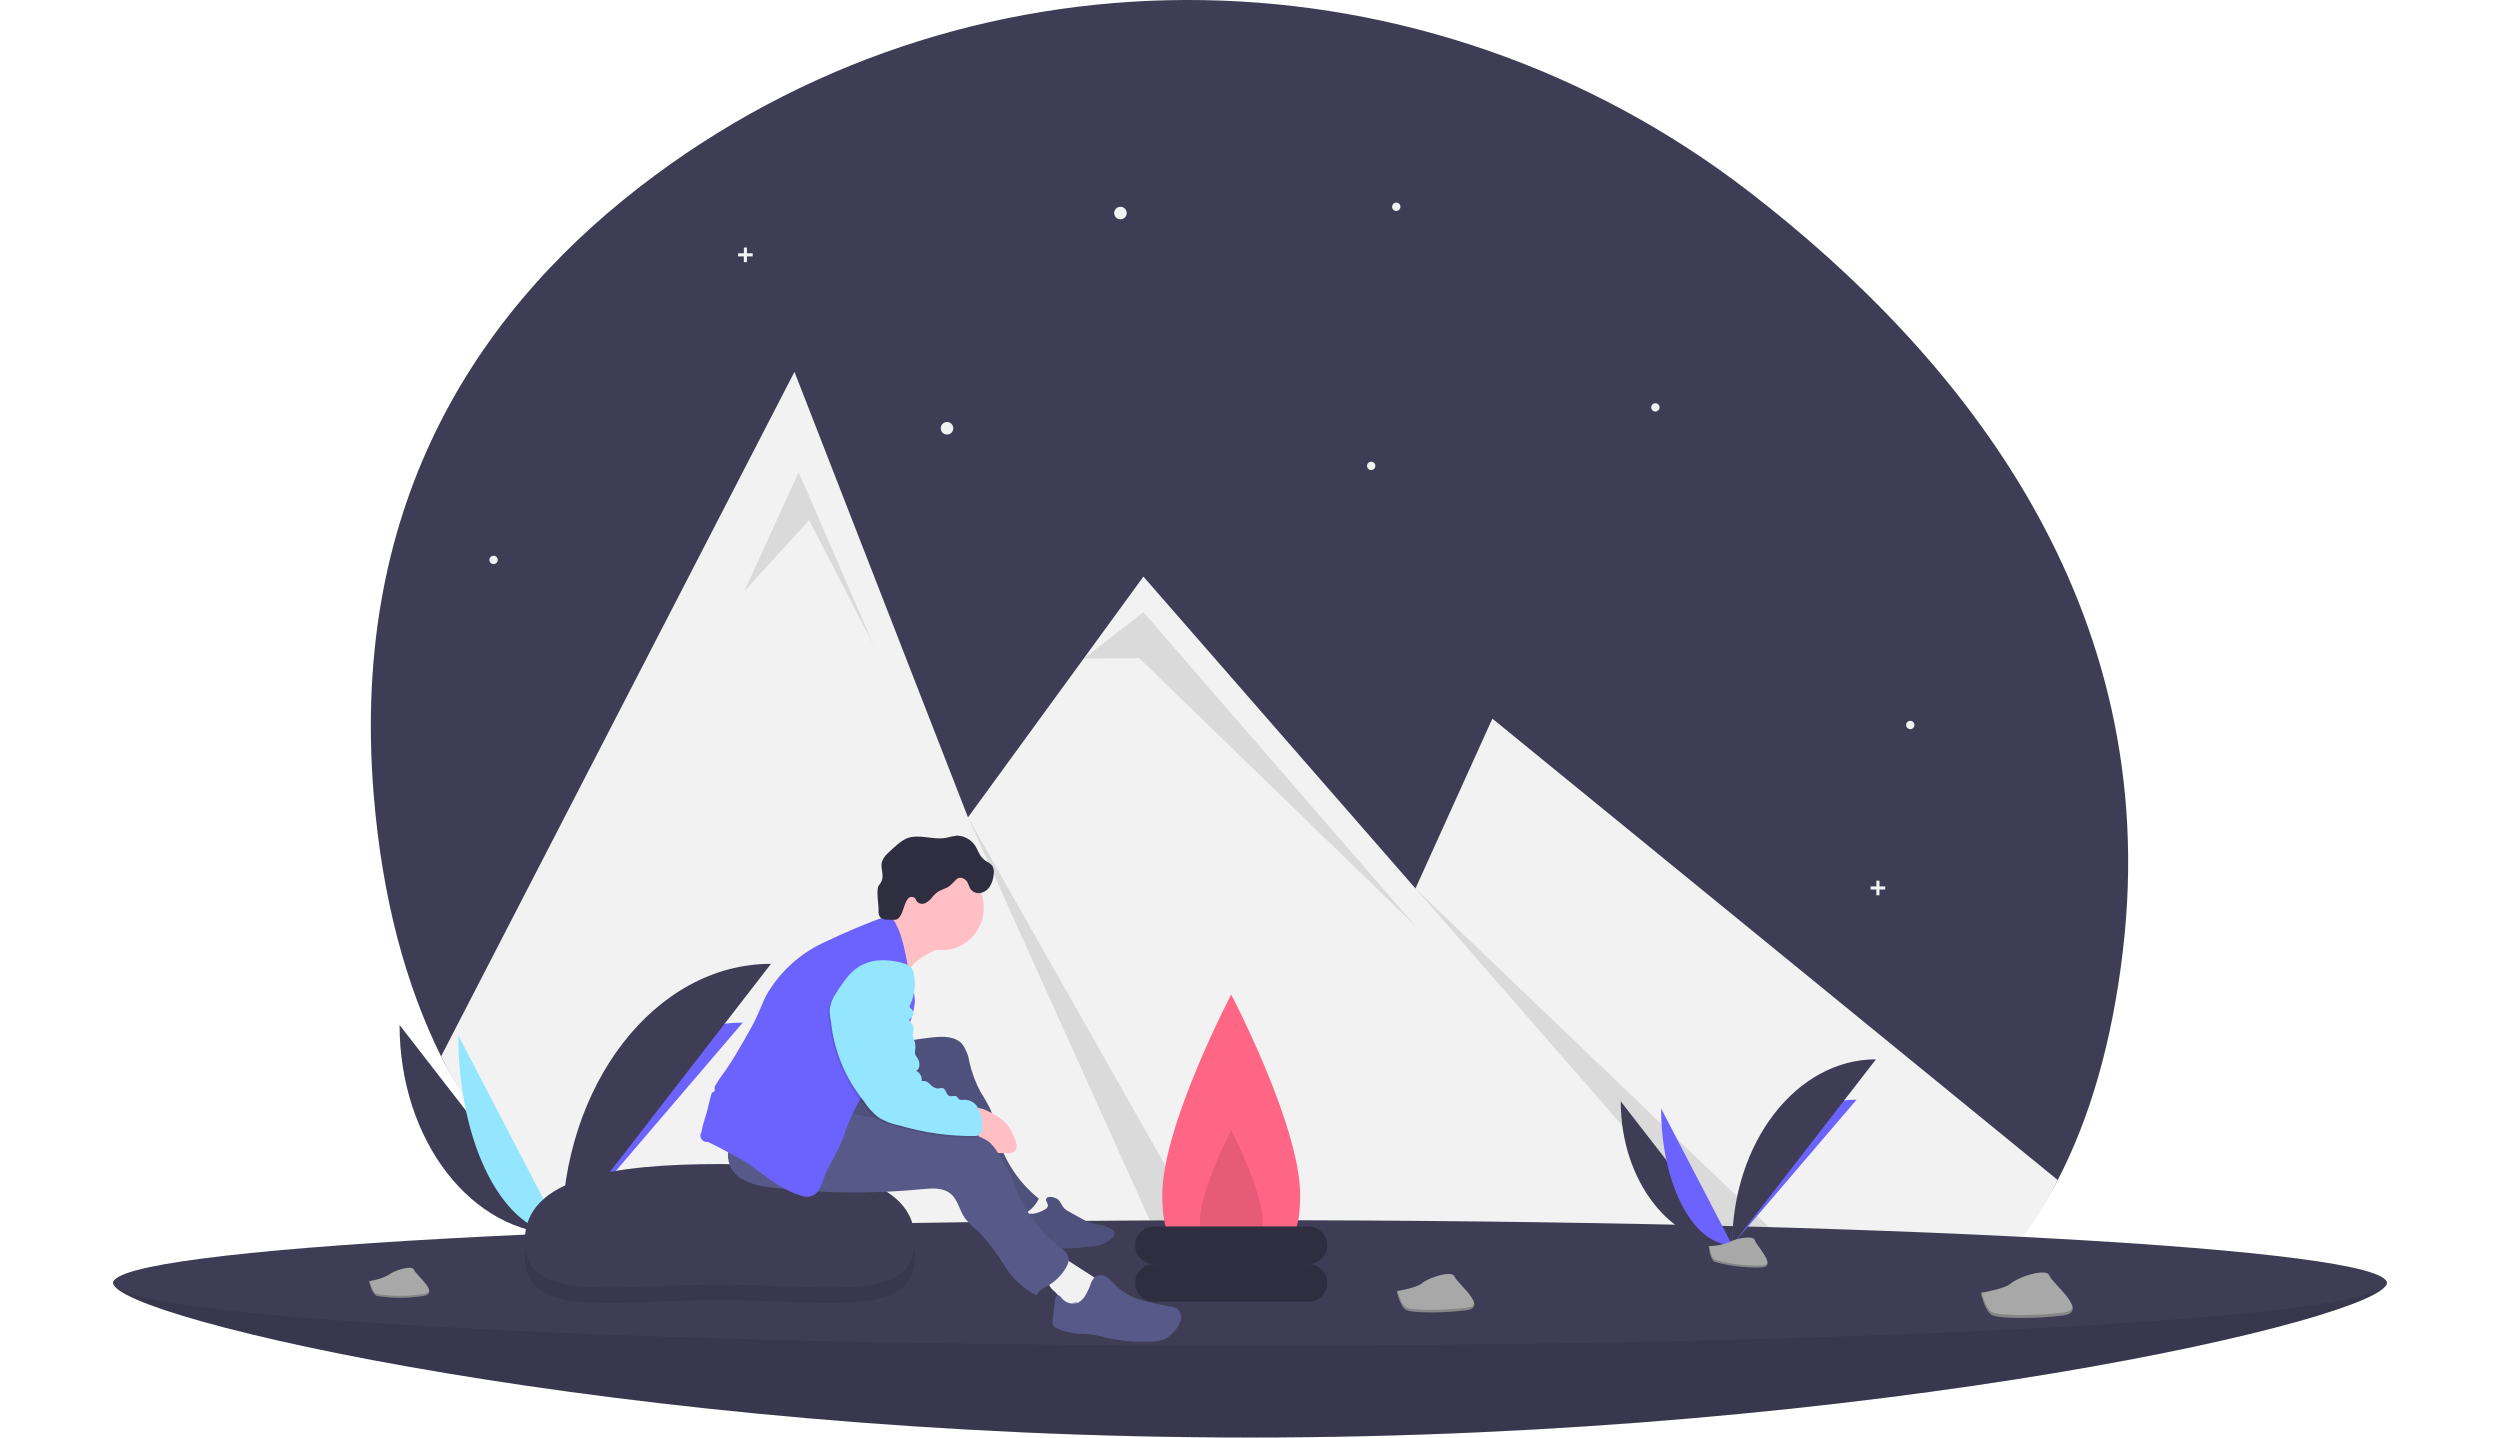
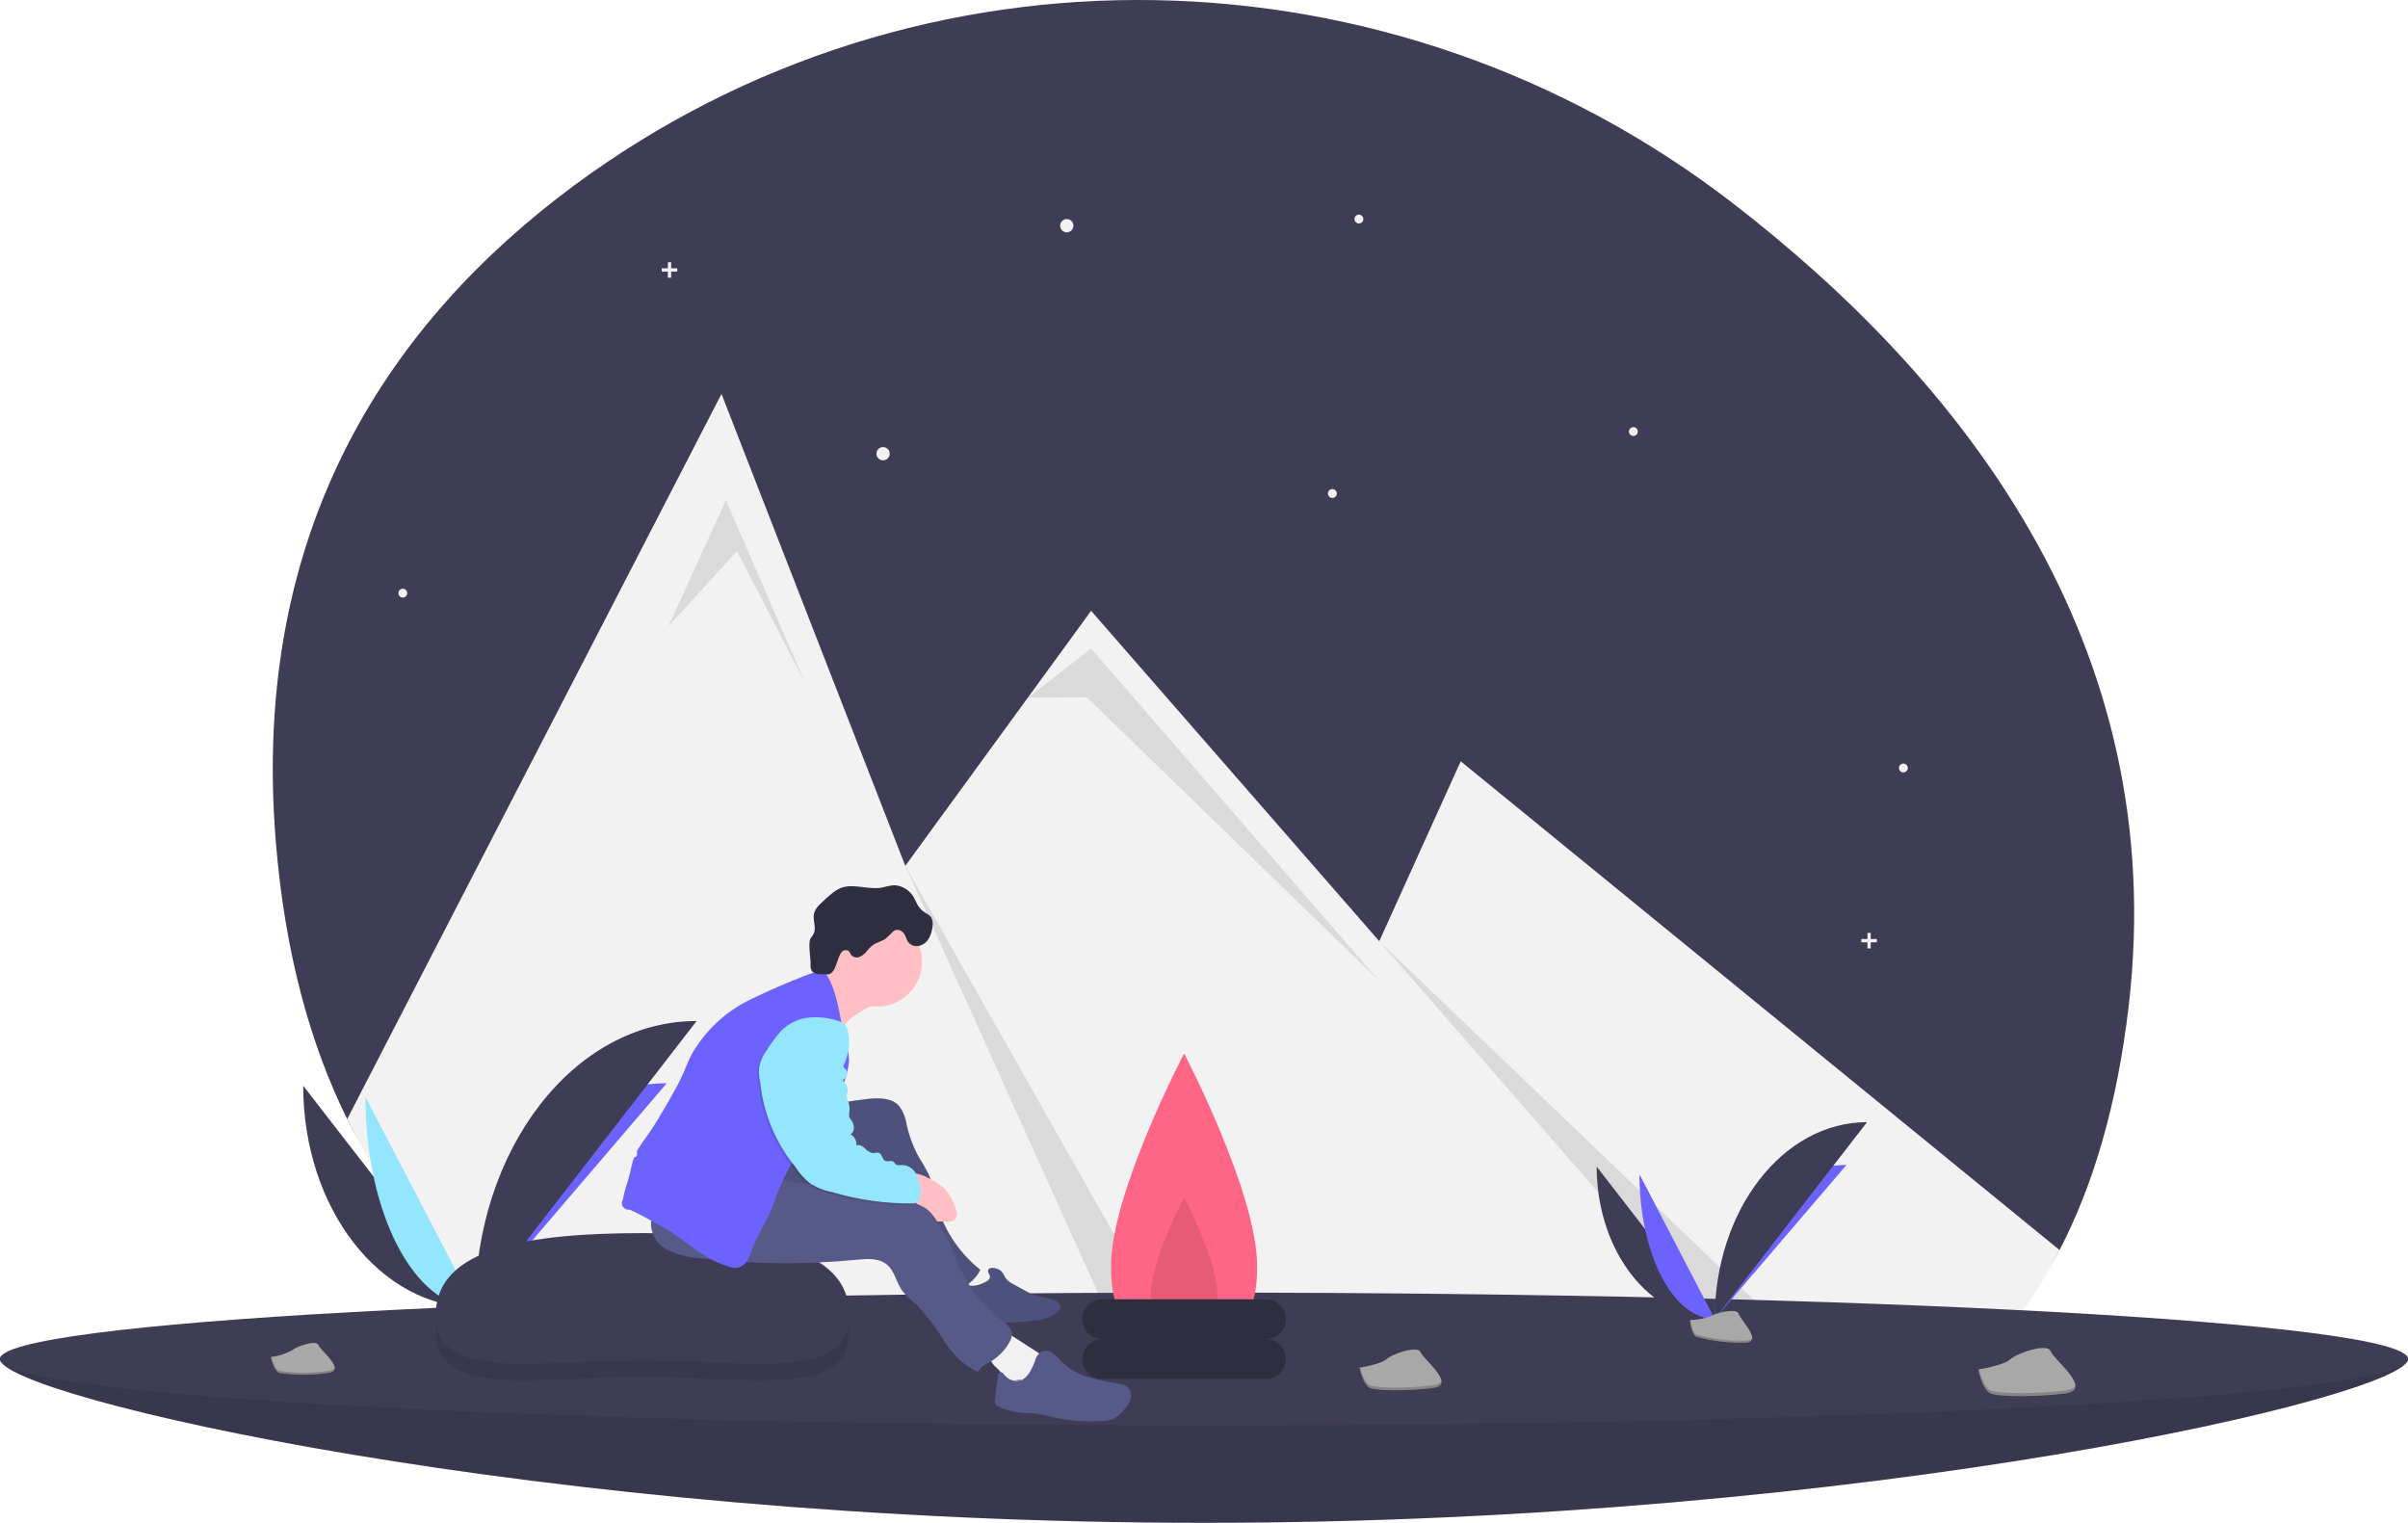
- <svg xmlns="http://www.w3.org/2000/svg" width="279.184" height="160.533" viewBox="0 0 279.184 176.533">
+ <svg xmlns="http://www.w3.org/2000/svg" viewBox="0 0 279.184 176.533">
  <g id="Group_127" data-name="Group 127" transform="translate(0 0)">
    <path id="Path_329" data-name="Path 329" d="M394.427,222.63c-1.352,11.586-4.162,20.887-8.019,28.306-5.132,9.884-13.91,13.867-21.752,18.034a49.593,49.593,0,0,1-7.046,3.064c-14.27,4.952-30.241,3.639-42.786,1.024a168.667,168.667,0,0,0-26.71-3.377q-3.841-.173-7.69-.172c-3.957.005-75.2,1.357-92.549-33.761-4.283-8.663-7.218-19.245-8.273-32.145-2.984-36.468,13.418-60.42,34.575-76.075C254.2,97.913,309.058,99.155,348.49,129.55,374.756,149.8,399.348,180.437,394.427,222.63Z" transform="translate(-147.624 -106.019)" fill="#3f3d56" />
    <path id="Path_330" data-name="Path 330" d="M411.393,383.232a47.248,47.248,0,0,1-19.956,20.6,49.593,49.593,0,0,1-7.046,3.064c-14.27,4.952-30.241,3.639-42.786,1.024a168.686,168.686,0,0,0-26.71-3.377q-3.841-.173-7.69-.172-5.935.008-11.868.441c-25.7,1.889-65.131-1.65-82.477-36.769l43.4-84.063,16.153,41.472,5.155,13.238,14.208-19.5,7.336-10.067,33.41,38.3,9.443-20.854,65.377,53.353,3.646,2.974Z" transform="translate(-172.609 -238.315)" fill="#f2f2f2" />
    <path id="Path_331" data-name="Path 331" d="M302,240.588l6.672-14.626,9.238,21.3-7.955-15.4Z" transform="translate(-224.506 -167.98)" opacity="0.1" />
    <path id="Path_332" data-name="Path 332" d="M502.365,563.043q-3.841-.173-7.69-.172l-29.635-65.68Z" transform="translate(-360.079 -396.815)" opacity="0.1" />
    <path id="Path_333" data-name="Path 333" d="M464.411,298.666l7.336-5.7,33.358,38.49-33.872-32.845Z" transform="translate(-345.242 -217.787)" opacity="0.1" />
    <path id="Path_334" data-name="Path 334" d="M738.113,587.652a49.589,49.589,0,0,1-7.046,3.064L679.2,531.251Z" transform="translate(-519.285 -422.135)" opacity="0.1" />
    <circle id="Ellipse_130" data-name="Ellipse 130" cx="0.77" cy="0.77" r="0.77" transform="translate(122.913 25.394)" fill="#f2f2f2" />
    <circle id="Ellipse_131" data-name="Ellipse 131" cx="0.77" cy="0.77" r="0.77" transform="translate(101.615 51.824)" fill="#f2f2f2" />
    <circle id="Ellipse_132" data-name="Ellipse 132" cx="0.513" cy="0.513" r="0.513" transform="translate(153.962 56.699)" fill="#f2f2f2" />
    <circle id="Ellipse_133" data-name="Ellipse 133" cx="0.513" cy="0.513" r="0.513" transform="translate(46.188 68.247)" fill="#f2f2f2" />
    <circle id="Ellipse_134" data-name="Ellipse 134" cx="0.513" cy="0.513" r="0.513" transform="translate(157.041 24.881)" fill="#f2f2f2" />
    <circle id="Ellipse_135" data-name="Ellipse 135" cx="0.513" cy="0.513" r="0.513" transform="translate(188.86 49.515)" fill="#f2f2f2" />
    <circle id="Ellipse_136" data-name="Ellipse 136" cx="0.513" cy="0.513" r="0.513" transform="translate(220.165 88.518)" fill="#f2f2f2" />
    <path id="Path_335" data-name="Path 335" d="M300.8,119.17h-.708v-.708h-.38v.708H299v.38h.708v.708h.38v-.708h.708Z" transform="translate(-222.276 -88.064)" fill="#f2f2f2" />
    <path id="Path_336" data-name="Path 336" d="M842.8,422.17h-.708v-.708h-.38v.708H841v.38h.708v.708h.38v-.708h.708Z" transform="translate(-625.197 -313.314)" fill="#f2f2f2" />
    <path id="Path_337" data-name="Path 337" d="M335.184,716.322c0,4.251-62.5,18.989-139.592,18.989S56,720.573,56,716.322s62.5,3.592,139.592,3.592S335.184,712.07,335.184,716.322Z" transform="translate(-56 -558.777)" fill="#3f3d56" />
    <path id="Path_338" data-name="Path 338" d="M335.184,716.322c0,4.251-62.5,18.989-139.592,18.989S56,720.573,56,716.322s62.5,3.592,139.592,3.592S335.184,712.07,335.184,716.322Z" transform="translate(-56 -558.777)" opacity="0.1" />
    <ellipse id="Ellipse_137" data-name="Ellipse 137" cx="139.592" cy="7.698" rx="139.592" ry="7.698" transform="translate(0 149.846)" fill="#3f3d56" />
    <path id="Path_339" data-name="Path 339" d="M574.936,606.615c0,8.5-3.791,6.159-8.468,6.159S558,615.118,558,606.615s8.468-24.634,8.468-24.634S574.936,598.112,574.936,606.615Z" transform="translate(-429.185 -459.848)" fill="#ff6584" />
    <path id="Path_340" data-name="Path 340" d="M583.7,658.221c0,3.865-1.723,2.8-3.849,2.8s-3.849,1.066-3.849-2.8,3.849-11.2,3.849-11.2S583.7,654.356,583.7,658.221Z" transform="translate(-442.567 -508.2)" opacity="0.1" />
    <rect id="Rectangle_215" data-name="Rectangle 215" width="23.607" height="4.619" rx="2.309" transform="translate(125.479 155.235)" fill="#2f2e41" />
    <rect id="Rectangle_216" data-name="Rectangle 216" width="23.607" height="4.619" rx="2.309" transform="translate(125.479 150.616)" fill="#2f2e41" />
    <path id="Path_341" data-name="Path 341" d="M193,596.547c0,14.2,8.909,25.693,19.919,25.693" transform="translate(-157.845 -470.676)" fill="#3f3d56" />
    <path id="Path_342" data-name="Path 342" d="M270.626,621.4c0-14.361,9.942-25.981,22.228-25.981" transform="translate(-215.552 -469.84)" fill="#6c63ff" />
    <path id="Path_343" data-name="Path 343" d="M221.125,601.564c0,13.49,5.681,24.405,12.7,24.405" transform="translate(-178.753 -474.406)" fill="#94e6fe" />
    <path id="Path_344" data-name="Path 344" d="M270.626,600.494c0-18.35,11.491-33.2,25.693-33.2" transform="translate(-215.552 -448.931)" fill="#3f3d56" />
    <path id="Path_345" data-name="Path 345" d="M254.295,692.957s2.825-.087,3.676-.693,4.345-1.33,4.557-.358,4.245,4.836,1.056,4.861-7.41-.5-8.26-1.014S254.295,692.957,254.295,692.957Z" transform="translate(-203.412 -541.212)" fill="#a8a8a8" />
    <path id="Path_346" data-name="Path 346" d="M263.641,700.84c-3.189.026-7.41-.5-8.26-1.014-.647-.394-.9-1.808-.991-2.461l-.094,0s.179,2.278,1.029,2.8,5.071,1.04,8.26,1.014c.921-.007,1.239-.335,1.221-.82C264.677,700.652,264.326,700.835,263.641,700.84Z" transform="translate(-203.412 -545.624)" opacity="0.2" />
    <path id="Path_347" data-name="Path 347" d="M777.429,633.081c0,9.758,6.122,17.655,13.687,17.655" transform="translate(-592.308 -497.835)" fill="#3f3d56" />
    <path id="Path_348" data-name="Path 348" d="M830.769,650.16c0-9.868,6.832-17.853,15.274-17.853" transform="translate(-631.961 -497.26)" fill="#6c63ff" />
    <path id="Path_349" data-name="Path 349" d="M796.755,636.528c0,9.269,3.9,16.77,8.728,16.77" transform="translate(-606.675 -500.398)" fill="#6c63ff" />
    <path id="Path_350" data-name="Path 350" d="M830.769,635.793c0-12.609,7.9-22.812,17.655-22.812" transform="translate(-631.961 -482.893)" fill="#3f3d56" />
    <path id="Path_351" data-name="Path 351" d="M819.548,699.328a7.117,7.117,0,0,0,2.526-.476c.585-.417,2.986-.914,3.131-.246s2.917,3.323.726,3.34a18.564,18.564,0,0,1-5.676-.7C819.671,700.894,819.548,699.328,819.548,699.328Z" transform="translate(-623.619 -546.304)" fill="#a8a8a8" />
    <path id="Path_352" data-name="Path 352" d="M825.969,704.745a18.558,18.558,0,0,1-5.676-.7c-.445-.271-.622-1.243-.681-1.691l-.065,0s.123,1.565.707,1.921a18.566,18.566,0,0,0,5.676.7c.633-.005.851-.23.839-.564C826.682,704.616,826.44,704.742,825.969,704.745Z" transform="translate(-623.619 -549.335)" opacity="0.2" />
    <path id="Path_353" data-name="Path 353" d="M949.813,717.5s2.915-.444,3.721-1.178,4.334-1.921,4.674-.941,5,4.477,1.7,4.9-7.737.413-8.682-.017S949.813,717.5,949.813,717.5Z" transform="translate(-720.458 -558.742)" fill="#a8a8a8" />
    <path id="Path_354" data-name="Path 354" d="M959.927,727.1c-3.3.426-7.737.413-8.682-.017-.72-.327-1.164-1.76-1.335-2.425l-.1.016s.47,2.337,1.415,2.767,5.382.443,8.682.017c.953-.123,1.241-.5,1.162-1C960.977,726.774,960.636,727.008,959.927,727.1Z" transform="translate(-720.458 -565.913)" opacity="0.2" />
    <path id="Path_355" data-name="Path 355" d="M670.26,717.806s2.46-.374,3.14-.994,3.658-1.622,3.945-.794,4.221,3.778,1.436,4.138-6.53.349-7.327-.014S670.26,717.806,670.26,717.806Z" transform="translate(-512.639 -559.257)" fill="#a8a8a8" />
    <path id="Path_356" data-name="Path 356" d="M678.8,725.9c-2.785.359-6.53.349-7.327-.014-.607-.276-.982-1.485-1.126-2.046l-.082.013s.4,1.973,1.194,2.335,4.542.374,7.327.014c.8-.1,1.047-.423.981-.846C679.681,725.631,679.393,725.828,678.8,725.9Z" transform="translate(-512.639 -565.309)" opacity="0.2" />
    <path id="Path_357" data-name="Path 357" d="M178.389,714.368a7.1,7.1,0,0,0,2.445-.774c.529-.483,2.848-1.262,3.071-.618s3.286,2.942,1.118,3.221a18.518,18.518,0,0,1-5.7-.011C178.7,715.9,178.389,714.368,178.389,714.368Z" transform="translate(-146.984 -557.047)" fill="#a8a8a8" />
    <path id="Path_358" data-name="Path 358" d="M185.034,720.673a18.51,18.51,0,0,1-5.7-.011c-.473-.215-.765-1.156-.877-1.593l-.064.01s.309,1.536.93,1.818a18.518,18.518,0,0,0,5.7.011c.626-.081.815-.33.764-.659C185.723,720.46,185.5,720.613,185.034,720.673Z" transform="translate(-146.983 -561.759)" opacity="0.2" />
    <path id="Path_359" data-name="Path 359" d="M300.849,679.985c0,7.755-10.809,5.356-24.044,5.356s-23.883,2.4-23.883-5.356,10.808-9.441,24.042-9.441S300.849,672.23,300.849,679.985Z" transform="translate(-202.392 -525.685)" opacity="0.1" />
    <path id="Path_360" data-name="Path 360" d="M300.849,672.545c0,7.755-10.809,5.356-24.044,5.356s-23.883,2.4-23.883-5.356,10.808-9.441,24.042-9.441S300.849,664.79,300.849,672.545Z" transform="translate(-202.392 -520.154)" fill="#3f3d56" />
    <path id="Path_361" data-name="Path 361" d="M431.959,545.448a11.6,11.6,0,0,0-1.811,1.147,3.893,3.893,0,0,0-1.259,1.7,15.732,15.732,0,0,1-.78-2.3,37.915,37.915,0,0,0-1.593-4.148,5.512,5.512,0,0,0,2.5-1.92,12.266,12.266,0,0,1,3.11,4.131c.106.28.413.579.484.83C432.715,545.243,432.228,545.3,431.959,545.448Z" transform="translate(-331.441 -428.585)" fill="#ffbfc5" />
    <path id="Path_362" data-name="Path 362" d="M486.275,677.69a11.386,11.386,0,0,1,3.7,1.98.386.386,0,0,1,.168.228c.028.213-.257.3-.463.36-.607.175-1,.745-1.443,1.192s-1.166.8-1.688.44a1.638,1.638,0,0,1-.354-.373l-2.2-2.877a13.361,13.361,0,0,1,2.346-1.03" transform="translate(-374.167 -530.937)" fill="#f1f1f1" />
    <path id="Path_363" data-name="Path 363" d="M493.785,679.188c.292.3.419.726.7,1.029a2.572,2.572,0,0,0,.652.453l1.686.928a4.876,4.876,0,0,0,.815.385,7.475,7.475,0,0,0,.968.2,7.021,7.021,0,0,1,1.365.4c.331.135.7.369.7.726a.79.79,0,0,1-.2.469,4.1,4.1,0,0,1-2.905,1.135,20.367,20.367,0,0,1-6.908-.117,2.948,2.948,0,0,1-1.214-.526,2.318,2.318,0,0,1-.561-2.432,1.316,1.316,0,0,1,.536-.8,2.82,2.82,0,0,1,1.21-.141,3.807,3.807,0,0,0,1.248-.4c.257-.116.554-.266.609-.572.051-.284-.282-.568-.212-.822C492.429,678.552,493.516,678.913,493.785,679.188Z" transform="translate(-377.715 -531.836)" fill="#575a89" />
    <path id="Path_364" data-name="Path 364" d="M493.785,679.188c.292.3.419.726.7,1.029a2.572,2.572,0,0,0,.652.453l1.686.928a4.876,4.876,0,0,0,.815.385,7.475,7.475,0,0,0,.968.2,7.021,7.021,0,0,1,1.365.4c.331.135.7.369.7.726a.79.79,0,0,1-.2.469,4.1,4.1,0,0,1-2.905,1.135,20.367,20.367,0,0,1-6.908-.117,2.948,2.948,0,0,1-1.214-.526,2.318,2.318,0,0,1-.561-2.432,1.316,1.316,0,0,1,.536-.8,2.82,2.82,0,0,1,1.21-.141,3.807,3.807,0,0,0,1.248-.4c.257-.116.554-.266.609-.572.051-.284-.282-.568-.212-.822C492.429,678.552,493.516,678.913,493.785,679.188Z" transform="translate(-377.715 -531.836)" opacity="0.1" />
    <path id="Path_365" data-name="Path 365" d="M508.105,710.262l.708.468a1.267,1.267,0,0,1,.515.508,1.169,1.169,0,0,1-.285,1.087,6.248,6.248,0,0,1-2.73,2.116,4.091,4.091,0,0,1-1.186.3.5.5,0,0,1-.276-.035c-.216-.114-.185-.423-.187-.667a2.936,2.936,0,0,0-1.024-1.8,2.4,2.4,0,0,1-.861-1.861,2.314,2.314,0,0,1,.61-1.089,4.535,4.535,0,0,1,.928-.876c.5-.327.677-.151,1.148.149Q506.792,709.4,508.105,710.262Z" transform="translate(-388.123 -553.7)" fill="#f1f1f1" />
    <path id="Path_366" data-name="Path 366" d="M507.848,719.7a1.265,1.265,0,0,0,1.116-.252,2.84,2.84,0,0,0,.725-.932,7.807,7.807,0,0,0,.449-.988,2.111,2.111,0,0,1,.634-1.077,1.336,1.336,0,0,1,1.449.1,7.6,7.6,0,0,1,1.111,1.064,7.508,7.508,0,0,0,3.155,1.755,34.339,34.339,0,0,0,3.564.762,2.026,2.026,0,0,1,.686.221,1.382,1.382,0,0,1,.509,1.5,3.343,3.343,0,0,1-.888,1.422,3.556,3.556,0,0,1-1.18.914,3.747,3.747,0,0,1-1.2.226,20.324,20.324,0,0,1-5.9-.462,16.18,16.18,0,0,0-2.162-.432c-.445-.039-.893-.027-1.338-.057a7,7,0,0,1-2.552-.673.9.9,0,0,1-.465-.386.962.962,0,0,1-.034-.511l.3-2.587c.026-.225.1-.5.325-.54s.368.185.5.354a1.827,1.827,0,0,0,2.189.479" transform="translate(-390.167 -559.688)" fill="#575a89" />
    <path id="Path_367" data-name="Path 367" d="M413.583,602.286c1.3-.146,2.8-.171,3.681.8a4.822,4.822,0,0,1,.888,2.2,14.322,14.322,0,0,0,1.406,3.745,19.729,19.729,0,0,1,1.23,2.188,15.639,15.639,0,0,1,.634,2.492,15.049,15.049,0,0,0,5.27,8.382,4.252,4.252,0,0,1-3.14,2.326,1.351,1.351,0,0,1-1.613-.439,21.7,21.7,0,0,1-1.719-2.105,30.717,30.717,0,0,1-4.86-8.118c-.363-1.051-.726-2.277-1.747-2.716a3.341,3.341,0,0,0-1.873-.066,25.477,25.477,0,0,0-4.109,1.055c-1.427.5-3.06,1.107-4.365.348a3.224,3.224,0,0,1-1.418-2.214,9.553,9.553,0,0,1,0-2.7,2.78,2.78,0,0,1,.285-1.168,2.528,2.528,0,0,1,.682-.691,14.1,14.1,0,0,1,3.844-2.071,24.36,24.36,0,0,1,4.113-.852Q412.17,602.445,413.583,602.286Z" transform="translate(-313.029 -474.886)" fill="#575a89" />
    <path id="Path_368" data-name="Path 368" d="M413.583,602.286c1.3-.146,2.8-.171,3.681.8a4.822,4.822,0,0,1,.888,2.2,14.322,14.322,0,0,0,1.406,3.745,19.729,19.729,0,0,1,1.23,2.188,15.639,15.639,0,0,1,.634,2.492,15.049,15.049,0,0,0,5.27,8.382,4.252,4.252,0,0,1-3.14,2.326,1.351,1.351,0,0,1-1.613-.439,21.7,21.7,0,0,1-1.719-2.105,30.717,30.717,0,0,1-4.86-8.118c-.363-1.051-.726-2.277-1.747-2.716a3.341,3.341,0,0,0-1.873-.066,25.477,25.477,0,0,0-4.109,1.055c-1.427.5-3.06,1.107-4.365.348a3.224,3.224,0,0,1-1.418-2.214,9.553,9.553,0,0,1,0-2.7,2.78,2.78,0,0,1,.285-1.168,2.528,2.528,0,0,1,.682-.691,14.1,14.1,0,0,1,3.844-2.071,24.36,24.36,0,0,1,4.113-.852Q412.17,602.445,413.583,602.286Z" transform="translate(-313.029 -474.886)" opacity="0.1" />
    <path id="Path_369" data-name="Path 369" d="M469.494,636.967a6.714,6.714,0,0,1,1.64,1.165,5.927,5.927,0,0,1,1.119,2.008,2.434,2.434,0,0,1,.194.774.885.885,0,0,1-.287.718,1.282,1.282,0,0,1-.81.2q-.565,0-1.129-.03a1.9,1.9,0,0,1-.668-.127,1.866,1.866,0,0,1-.521-.394,7.3,7.3,0,0,1-1.6-2.158c-.272-.6-.721-1.985-.292-2.61C467.584,635.868,469.027,636.7,469.494,636.967Z" transform="translate(-361.51 -500.209)" fill="#ffbfc5" />
    <path id="Path_370" data-name="Path 370" d="M364.411,638.142a27.938,27.938,0,0,0,5.969.873,49.854,49.854,0,0,1,9.952,1.967,5.294,5.294,0,0,1,1.876.874,5.578,5.578,0,0,1,1.088,1.385,23.524,23.524,0,0,1,1.43,2.5c.365.779.642,1.6.982,2.386a16.774,16.774,0,0,0,5.232,6.7,2.241,2.241,0,0,1,.992,1.18,1.644,1.644,0,0,1-.155.969,6.043,6.043,0,0,1-2.6,2.633,2.737,2.737,0,0,0-1.2,1.045,9.478,9.478,0,0,1-3.87-3.572,24.921,24.921,0,0,0-3.212-4.222,11.276,11.276,0,0,1-1.673-1.632c-.687-.974-.873-2.306-1.8-3.057s-2.268-.654-3.462-.537a84.954,84.954,0,0,1-18.386-.2,9.258,9.258,0,0,1-3.672-1,3.4,3.4,0,0,1-1.8-3.144,3.493,3.493,0,0,1,2.237-2.594,12.543,12.543,0,0,1,3.509-.682A37.011,37.011,0,0,0,364.411,638.142Z" transform="translate(-274.623 -501.598)" fill="#575a89" />
    <path id="Path_371" data-name="Path 371" d="M337.349,570.535c.151-1.007.542-1.96.787-2.948a18.073,18.073,0,0,1,.466-1.842l.02-.051a.428.428,0,0,0,.314-.18.529.529,0,0,0,.027-.277,1.877,1.877,0,0,1,.009-.3,21.08,21.08,0,0,1,1.314-1.948c.831-1.178,1.551-2.429,2.27-3.679.589-1.024,1.179-2.051,1.667-3.127.366-.807.673-1.641,1.078-2.43a15.722,15.722,0,0,1,6.808-6.359,85.123,85.123,0,0,1,8.36-3.518,1.674,1.674,0,0,1,.2.231c1.516,2.072,1.679,4.8,2.3,7.286a12.675,12.675,0,0,1,.588,3.044,9.348,9.348,0,0,1-1.459,4.3A23.432,23.432,0,0,1,359.8,562.4c-.429.531-.9,1.026-1.334,1.556a26.2,26.2,0,0,0-3.783,7.452c-.575,1.515-1.514,2.859-2.146,4.351a16.809,16.809,0,0,1-.688,1.734,1.81,1.81,0,0,1-1.458,1.023,2.132,2.132,0,0,1-.538-.084c-2.254-.58-4.142-2.071-6.015-3.452-.334-.247-.671-.491-1.021-.713s-.722-.426-1.09-.628l-.836-.458c-.913-.5-1.828-1-2.78-1.425a.784.784,0,0,1-.765-1.222Z" transform="translate(-265.112 -431.526)" fill="#6c63ff" />
    <circle id="Ellipse_138" data-name="Ellipse 138" cx="5.194" cy="5.194" r="5.194" transform="translate(96.513 106.303)" fill="#ffbfc5" />
    <path id="Path_372" data-name="Path 372" d="M433.052,512.368a1.231,1.231,0,0,0,1.279.6,1.792,1.792,0,0,0,1.194-.851,3.387,3.387,0,0,0,.442-1.432,1.5,1.5,0,0,0-.216-1.133,2.536,2.536,0,0,0-.659-.461,2.525,2.525,0,0,1-.82-.831c-.145-.24-.25-.5-.38-.751a2.783,2.783,0,0,0-2.4-1.594,10.4,10.4,0,0,0-1.431.285c-1.61.282-3.36-.57-4.854.095a4.523,4.523,0,0,0-1.016.677q-.631.52-1.213,1.1a2.51,2.51,0,0,0-.739,1.076c-.2.762.28,1.613-.027,2.34a3.53,3.53,0,0,1-.374.588c-.339.5.029,2.437-.008,3.037a1.127,1.127,0,0,0,.208.832,1.354,1.354,0,0,0,1.024.3l.674.008a.879.879,0,0,0,.3-.031.91.91,0,0,0,.339-.262c.561-.591.682-2.523,1.5-2.516a.6.6,0,0,1,.351.091c.148.108.191.307.3.457a.862.862,0,0,0,1,.234,2.243,2.243,0,0,0,.852-.688,3.358,3.358,0,0,1,.8-.761c.434-.253.925-.363,1.347-.649a11.474,11.474,0,0,0,.871-.85.758.758,0,0,1,.923-.052C432.8,511.486,432.824,511.913,433.052,512.368Z" transform="translate(-327.851 -403.301)" fill="#2f2e41" />
    <path id="Path_373" data-name="Path 373" d="M403.5,566.482a8.272,8.272,0,0,1,3.619.291,1.915,1.915,0,0,1,1.009.6,1.829,1.829,0,0,1,.287.755,6.1,6.1,0,0,1-.438,3.679.483.483,0,0,0-.061.393.69.69,0,0,0,.2.2.715.715,0,0,1-.043,1.069c-.1.071-.224.132-.243.251s.1.23.2.321a1.153,1.153,0,0,1,.322,1.06,2.317,2.317,0,0,0-.1.47,1.5,1.5,0,0,0,.169.558,2.441,2.441,0,0,1,.156,1.234,1.354,1.354,0,0,0-.014.6,1.375,1.375,0,0,0,.229.363c.373.5.455,1.346-.086,1.661a1.251,1.251,0,0,1,.667,1.291c.323-.173.715.048.985.3a1.607,1.607,0,0,0,.911.571c.255.013.524-.12.757-.015.354.16.342.734.69.906.306.151.731-.1.991.125.091.076.137.195.224.275.2.181.506.1.774.093a1.822,1.822,0,0,1,1.545.943,4.624,4.624,0,0,1,.53,1.81,2.433,2.433,0,0,1-.02,1.04.893.893,0,0,1-.733.66,31.552,31.552,0,0,1-9.436-1.313,7.3,7.3,0,0,1-2.6-1.032,7.9,7.9,0,0,1-1.694-1.9,18.518,18.518,0,0,1-4.07-9.838,5.419,5.419,0,0,1-.133-1.629,4.594,4.594,0,0,1,.717-1.787,19.058,19.058,0,0,1,1.452-2.047A5.31,5.31,0,0,1,403.5,566.482Z" transform="translate(-310.298 -448.265)" opacity="0.1" />
    <path id="Path_374" data-name="Path 374" d="M404.317,565.663a8.272,8.272,0,0,1,3.619.291,1.917,1.917,0,0,1,1.009.6,1.833,1.833,0,0,1,.287.755,6.105,6.105,0,0,1-.438,3.679.483.483,0,0,0-.061.393.69.69,0,0,0,.2.2.715.715,0,0,1-.043,1.069c-.1.071-.224.132-.243.25s.1.23.195.321a1.153,1.153,0,0,1,.322,1.06,2.315,2.315,0,0,0-.1.47,1.5,1.5,0,0,0,.169.558,2.443,2.443,0,0,1,.156,1.234,1.352,1.352,0,0,0-.014.6,1.371,1.371,0,0,0,.229.362c.373.5.455,1.346-.086,1.662a1.251,1.251,0,0,1,.667,1.291c.323-.173.715.048.985.3a1.606,1.606,0,0,0,.911.571c.255.013.524-.12.757-.015.354.16.342.734.69.906.306.151.731-.1.991.125.091.077.137.195.224.275.2.181.506.1.774.093a1.822,1.822,0,0,1,1.545.943,4.625,4.625,0,0,1,.53,1.81,2.431,2.431,0,0,1-.02,1.04.894.894,0,0,1-.733.66,31.552,31.552,0,0,1-9.436-1.314,7.3,7.3,0,0,1-2.6-1.031,7.9,7.9,0,0,1-1.694-1.9,18.518,18.518,0,0,1-4.07-9.838,5.422,5.422,0,0,1-.133-1.63,4.6,4.6,0,0,1,.717-1.787,19.085,19.085,0,0,1,1.452-2.047A5.31,5.31,0,0,1,404.317,565.663Z" transform="translate(-310.906 -447.656)" fill="#94e6fe" />
  </g>
</svg>
